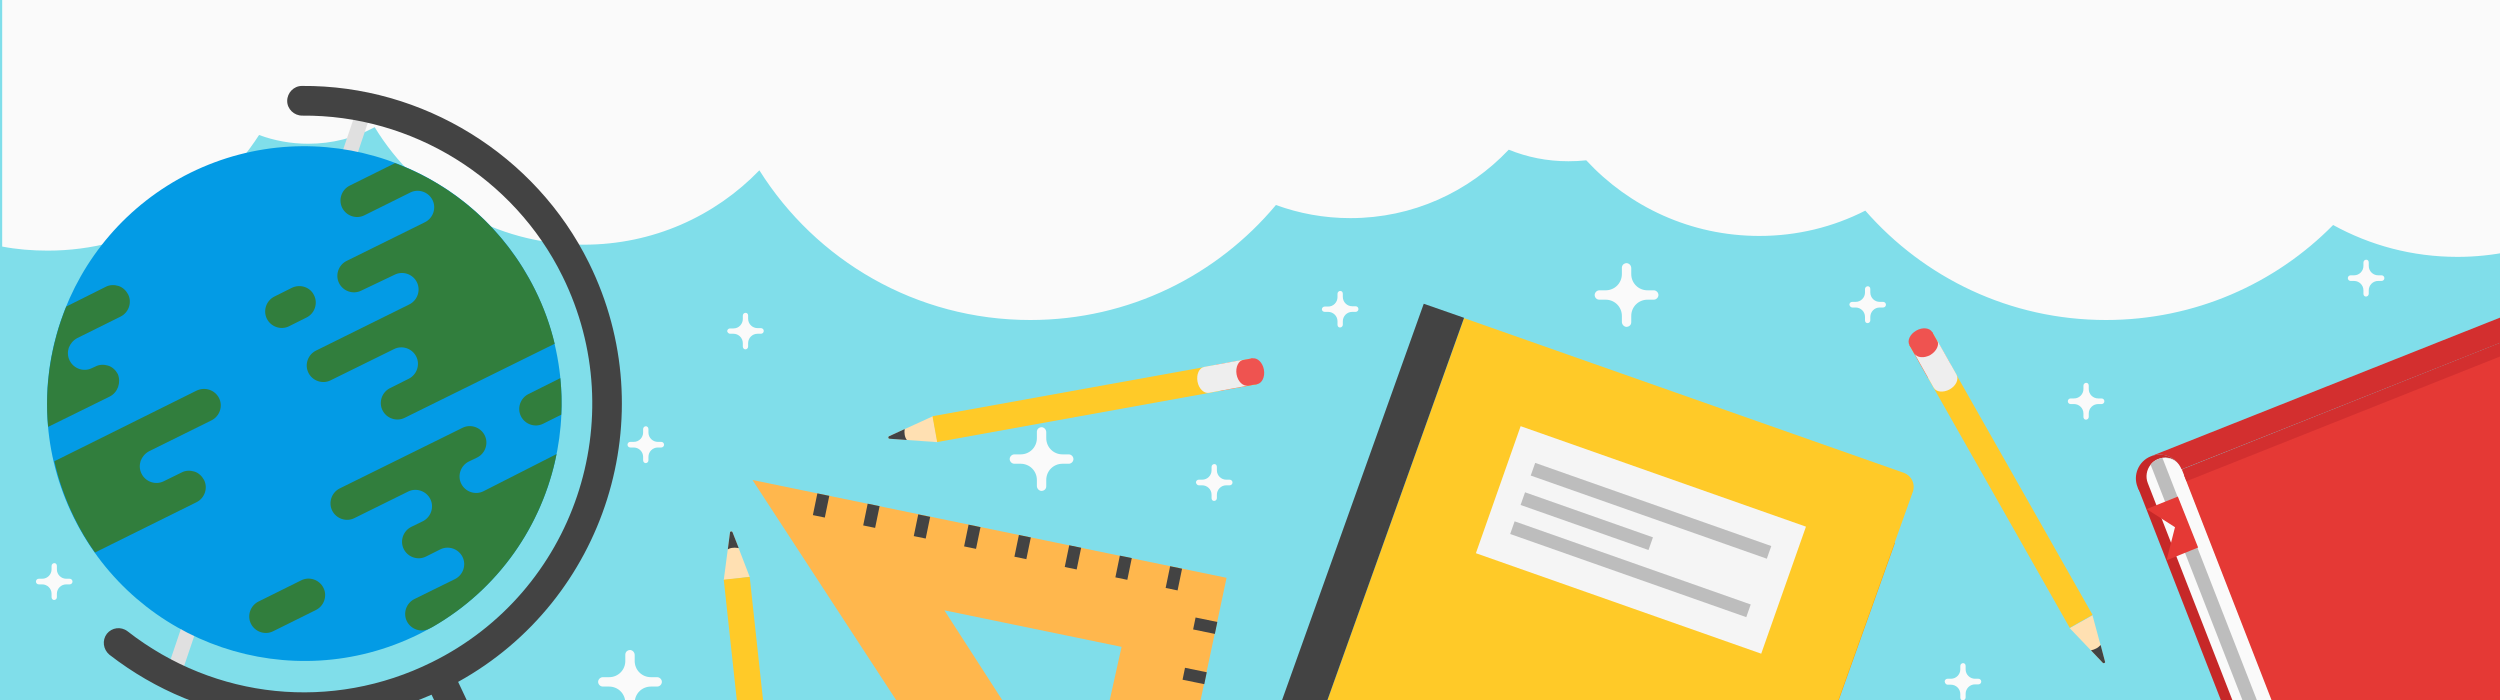
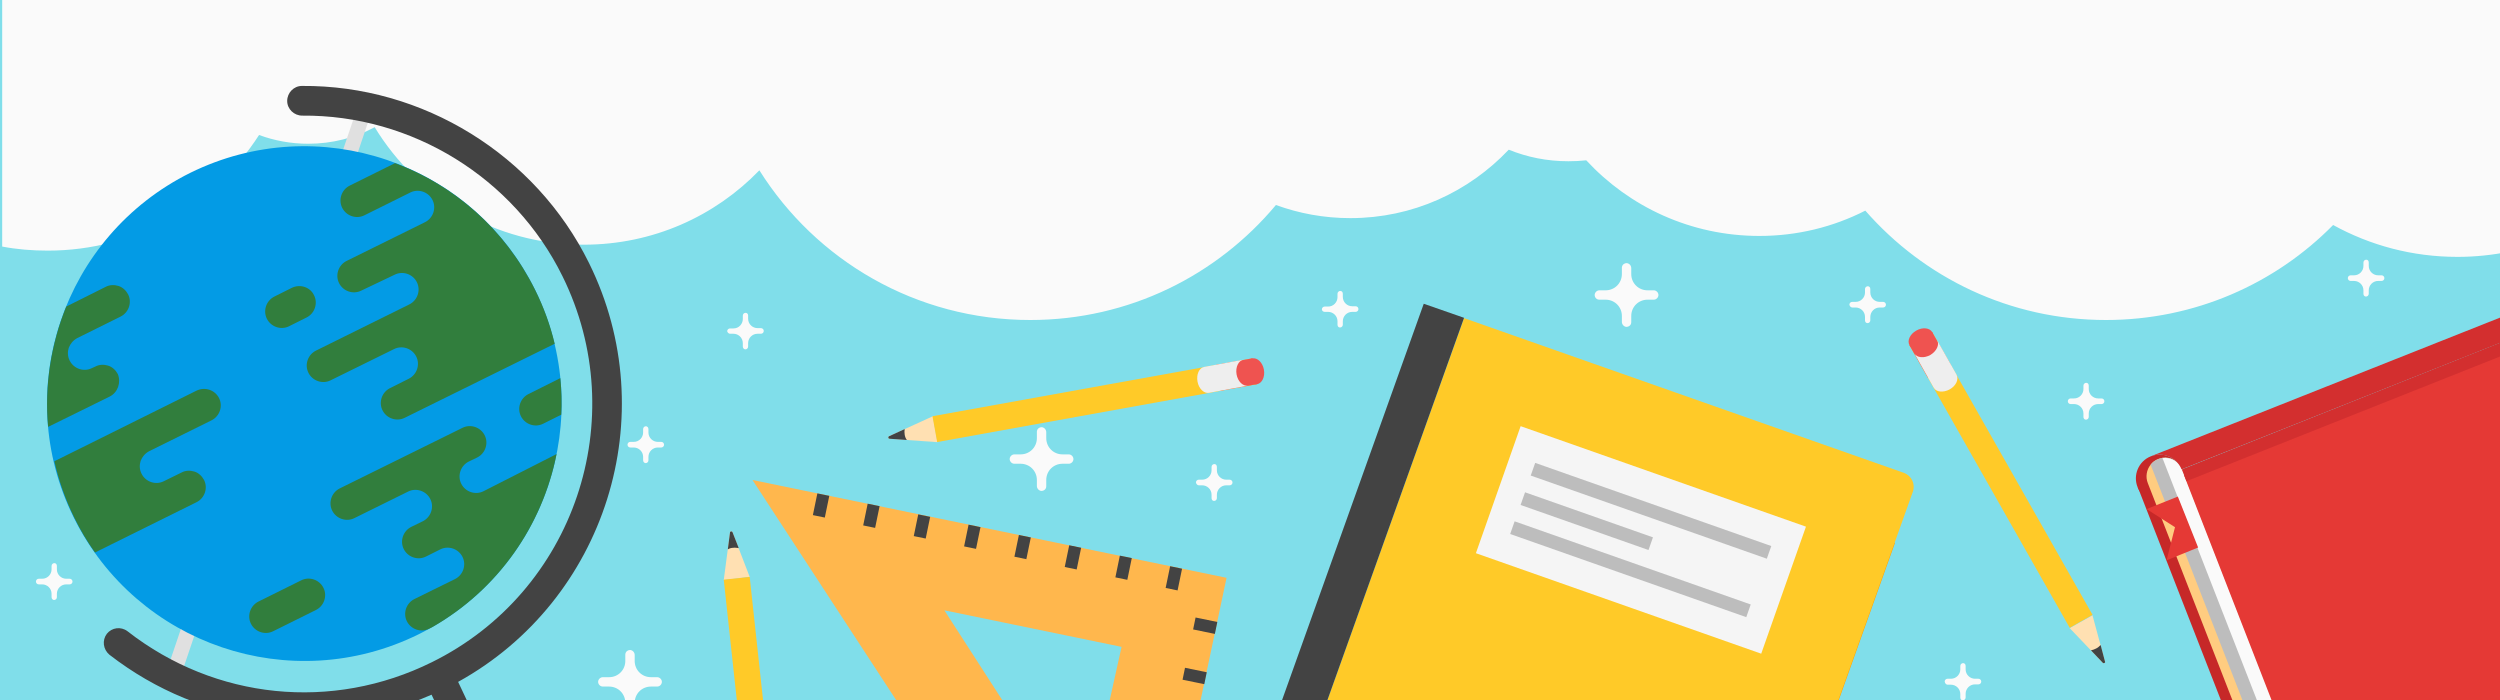
<svg xmlns="http://www.w3.org/2000/svg" xmlns:xlink="http://www.w3.org/1999/xlink" version="1.1" id="Layer_1" x="0px" y="0px" viewBox="0 0 800 224" style="enable-background:new 0 0 800 224;" xml:space="preserve">
  <style type="text/css">
	.st0{fill:#FFCC80;}
	.st1{fill:#80DEEA;}
	.st2{fill:#FAFAFA;}
	.st3{clip-path:url(#SVGID_2_);}
	.st4{fill:#FF8A65;}
	.st5{fill:#FF7043;}
	.st6{fill:#E0E0E0;}
	.st7{fill:#BDBDBD;}
	.st8{fill:#616161;}
	.st9{fill:#FCB316;}
	.st10{fill:#FFD54E;}
	.st11{fill:#E53935;}
	.st12{fill:#212121;}
	.st13{fill:#43A047;}
	.st14{fill:#81C784;}
	.st15{fill:#434343;}
	.st16{fill:#F5F5F5;}
	.st17{fill:#FFE0B2;}
	.st18{fill:#FFCA28;}
	.st19{fill:#EF5350;}
	.st20{fill:#EEEEEE;}
	.st21{fill:#FFB74D;}
	.st22{fill:#E1F5FE;}
	.st23{fill:#4DB6AC;}
	.st24{fill:#B3E5FC;}
	.st25{clip-path:url(#SVGID_4_);}
	.st26{fill:#C62828;}
	.st27{fill:#D32F2F;}
	.st28{fill:#FFA000;}
	.st29{fill:#039BE5;}
	.st30{fill:#317E3D;}
	.st31{fill:#DDA254;}
	.st32{fill:none;stroke:#FFCE8D;stroke-miterlimit:10;}
</style>
  <rect x="-503.8" y="-960.4" class="st0" width="800" height="800" />
  <g>
</g>
  <g>
    <rect x="-0.4" y="-898.6" class="st1" width="802.2" height="1135.2" />
    <g>
      <path class="st2" d="M609.8-881.4h-2c-2.9,0-5.2-2.3-5.2-5.2v-1.9c0-0.8-0.6-1.5-1.4-1.6c-0.9,0-1.6,0.6-1.6,1.5v2    c0,2.9-2.3,5.2-5.2,5.2h-2c-0.8,0-1.5,0.7-1.5,1.5l0,0c0,0.8,0.7,1.5,1.5,1.5h2c2.9,0,5.2,2.3,5.2,5.2v1.9c0,0.8,0.6,1.5,1.4,1.6    c0.9,0,1.6-0.6,1.6-1.5v-2c0-2.9,2.3-5.2,5.2-5.2h2c0.8,0,1.5-0.7,1.5-1.5l0,0C611.3-880.8,610.6-881.4,609.8-881.4z" />
      <path class="st2" d="M318.5-801.2h-2c-2.9,0-5.2-2.3-5.2-5.2v-1.9c0-0.8-0.6-1.5-1.4-1.6c-0.9,0-1.6,0.6-1.6,1.5v2    c0,2.9-2.3,5.2-5.2,5.2h-2c-0.8,0-1.5,0.7-1.5,1.5l0,0c0,0.8,0.7,1.5,1.5,1.5h2c2.9,0,5.2,2.3,5.2,5.2v1.9c0,0.8,0.6,1.5,1.4,1.6    c0.9,0,1.6-0.6,1.6-1.5v-2c0-2.9,2.3-5.2,5.2-5.2h2c0.8,0,1.5-0.7,1.5-1.5l0,0C320-800.5,319.3-801.2,318.5-801.2z" />
      <path class="st2" d="M494.4-789.5h-2c-2.9,0-5.2-2.3-5.2-5.2v-1.9c0-0.8-0.6-1.5-1.4-1.6c-0.9,0-1.6,0.6-1.6,1.5v2    c0,2.9-2.3,5.2-5.2,5.2h-2c-0.8,0-1.5,0.7-1.5,1.5l0,0c0,0.8,0.7,1.5,1.5,1.5h2c2.9,0,5.2,2.3,5.2,5.2v1.9c0,0.8,0.6,1.5,1.4,1.6    c0.9,0,1.6-0.6,1.6-1.5v-2c0-2.9,2.3-5.2,5.2-5.2h2c0.8,0,1.5-0.7,1.5-1.5l0,0C495.9-788.8,495.2-789.5,494.4-789.5z" />
      <path class="st2" d="M668.5-822.2h-1.1c-1.6,0-3-1.3-3-3v-1.1c0-0.5-0.3-0.9-0.8-0.9c-0.5,0-0.9,0.4-0.9,0.9v1.1c0,1.6-1.3,3-3,3    h-1.1c-0.5,0-0.9,0.4-0.9,0.9l0,0c0,0.5,0.4,0.9,0.9,0.9h1.1c1.6,0,3,1.3,3,3v1.1c0,0.5,0.3,0.9,0.8,0.9c0.5,0,0.9-0.4,0.9-0.9    v-1.1c0-1.6,1.3-3,3-3h1.1c0.5,0,0.9-0.4,0.9-0.9l0,0C669.3-821.8,669-822.2,668.5-822.2z" />
      <path class="st2" d="M36.9-790.4h-1.1c-1.6,0-3-1.3-3-3v-1.1c0-0.5-0.3-0.9-0.8-0.9c-0.5,0-0.9,0.4-0.9,0.9v1.1c0,1.6-1.3,3-3,3    H27c-0.5,0-0.9,0.4-0.9,0.9l0,0c0,0.5,0.4,0.9,0.9,0.9h1.1c1.6,0,3,1.3,3,3v1.1c0,0.5,0.3,0.9,0.8,0.9c0.5,0,0.9-0.4,0.9-0.9v-1.1    c0-1.6,1.3-3,3-3h1.1c0.5,0,0.9-0.4,0.9-0.9l0,0C37.8-790,37.4-790.4,36.9-790.4z" />
      <path class="st2" d="M179.4-880.8h-1.1c-1.6,0-3-1.3-3-3v-1.1c0-0.5-0.4-0.9-0.8-0.9c-0.5,0-0.9,0.4-0.9,0.9v1.1c0,1.6-1.3,3-3,3    h-1.1c-0.5,0-0.9,0.4-0.9,0.9l0,0c0,0.5,0.4,0.9,0.9,0.9h1.1c1.6,0,3,1.3,3,3v1.1c0,0.5,0.3,0.9,0.8,0.9c0.5,0,0.9-0.4,0.9-0.9    v-1.1c0-1.6,1.3-3,3-3h1.1c0.5,0,0.9-0.4,0.9-0.9l0,0C180.3-880.4,179.9-880.8,179.4-880.8z" />
      <path class="st2" d="M774.8-810.7h-1.1c-1.6,0-3-1.3-3-3v-1.1c0-0.5-0.4-0.9-0.8-0.9c-0.5,0-0.9,0.4-0.9,0.9v1.1c0,1.6-1.3,3-3,3    h-1.1c-0.5,0-0.9,0.4-0.9,0.9l0,0c0,0.5,0.4,0.9,0.9,0.9h1.1c1.6,0,3,1.3,3,3v1.1c0,0.5,0.4,0.9,0.8,0.9c0.5,0,0.9-0.4,0.9-0.9    v-1.1c0-1.6,1.3-3,3-3h1.1c0.5,0,0.9-0.4,0.9-0.9l0,0C775.6-810.3,775.3-810.7,774.8-810.7z" />
      <path class="st2" d="M622.1-770.9h-1.1c-1.6,0-3-1.3-3-3v-1.1c0-0.5-0.4-0.9-0.8-0.9c-0.5,0-0.9,0.4-0.9,0.9v1.1c0,1.6-1.3,3-3,3    h-1.1c-0.5,0-0.9,0.4-0.9,0.9l0,0c0,0.5,0.4,0.9,0.9,0.9h1.1c1.6,0,3,1.3,3,3v1.1c0,0.5,0.3,0.9,0.8,0.9c0.5,0,0.9-0.4,0.9-0.9    v-1.1c0-1.6,1.3-3,3-3h1.1c0.5,0,0.9-0.4,0.9-0.9l0,0C622.9-770.6,622.5-770.9,622.1-770.9z" />
      <path class="st2" d="M480.6-748.5h-1.1c-1.6,0-3-1.3-3-3v-1.1c0-0.5-0.4-0.9-0.8-0.9c-0.5,0-0.9,0.4-0.9,0.9v1.1c0,1.6-1.3,3-3,3    h-1.1c-0.5,0-0.9,0.4-0.9,0.9l0,0c0,0.5,0.4,0.9,0.9,0.9h1.1c1.6,0,3,1.3,3,3v1.1c0,0.5,0.3,0.9,0.8,0.9c0.5,0,0.9-0.4,0.9-0.9    v-1.1c0-1.6,1.3-3,3-3h1.1c0.5,0,0.9-0.4,0.9-0.9l0,0C481.4-748.1,481-748.5,480.6-748.5z" />
      <path class="st2" d="M733.2-859.6h-1.1c-1.6,0-3-1.3-3-3v-1.1c0-0.5-0.4-0.9-0.8-0.9c-0.5,0-0.9,0.4-0.9,0.9v1.1c0,1.6-1.3,3-3,3    h-1.1c-0.5,0-0.9,0.4-0.9,0.9l0,0c0,0.5,0.4,0.9,0.9,0.9h1.1c1.6,0,3,1.3,3,3v1.1c0,0.5,0.3,0.9,0.8,0.9c0.5,0,0.9-0.4,0.9-0.9    v-1.1c0-1.6,1.3-3,3-3h1.1c0.5,0,0.9-0.4,0.9-0.9l0,0C734.1-859.2,733.7-859.6,733.2-859.6z" />
      <path class="st2" d="M173.6-788.9h-1.1c-1.6,0-3-1.3-3-3v-1.1c0-0.5-0.3-0.9-0.8-0.9c-0.5,0-0.9,0.4-0.9,0.9v1.1c0,1.6-1.3,3-3,3    h-1.1c-0.5,0-0.9,0.4-0.9,0.9l0,0c0,0.5,0.4,0.9,0.9,0.9h1.1c1.6,0,3,1.3,3,3v1.1c0,0.5,0.3,0.9,0.8,0.9c0.5,0,0.9-0.4,0.9-0.9    v-1.1c0-1.6,1.3-3,3-3h1.1c0.5,0,0.9-0.4,0.9-0.9l0,0C174.5-788.5,174.1-788.9,173.6-788.9z" />
      <path class="st2" d="M378.8-761.5h-1.1c-1.6,0-3-1.3-3-3v-1.1c0-0.5-0.3-0.9-0.8-0.9c-0.5,0-0.9,0.4-0.9,0.9v1.1c0,1.6-1.3,3-3,3    h-1.1c-0.5,0-0.9,0.4-0.9,0.9l0,0c0,0.5,0.4,0.9,0.9,0.9h1.1c1.6,0,3,1.3,3,3v1.1c0,0.5,0.3,0.9,0.8,0.9c0.5,0,0.9-0.4,0.9-0.9    v-1.1c0-1.6,1.3-3,3-3h1.1c0.5,0,0.9-0.4,0.9-0.9l0,0C379.6-761.2,379.3-761.5,378.8-761.5z" />
      <path class="st2" d="M209.9-760.1h-1.1c-1.6,0-3-1.3-3-3v-1.1c0-0.5-0.3-0.9-0.8-0.9c-0.5,0-0.9,0.4-0.9,0.9v1.1c0,1.6-1.3,3-3,3    H200c-0.5,0-0.9,0.4-0.9,0.9l0,0c0,0.5,0.4,0.9,0.9,0.9h1.1c1.6,0,3,1.3,3,3v1.1c0,0.5,0.3,0.9,0.8,0.9c0.5,0,0.9-0.4,0.9-0.9    v-1.1c0-1.6,1.3-3,3-3h1.1c0.5,0,0.9-0.4,0.9-0.9l0,0C210.8-759.7,210.4-760.1,209.9-760.1z" />
    </g>
    <path class="st2" d="M802-711.5c-10.2-9.5-23.9-15.3-39-15.3c-4.1,0-8.1,0.4-11.9,1.2c-16.4-20.5-41.7-33.7-70-33.7   c-33.9,0-63.4,18.8-78.6,46.6c-10.1-8.8-23.2-14.2-37.7-14.2c-20.4,0-38.3,10.7-48.5,26.8c-5.9-4-13-6.3-20.6-6.3   c-9.1,0-17.5,3.3-23.9,8.9c-9.8-17.5-28.5-29.4-49.9-29.4c-9.5,0-18.4,2.3-26.3,6.4c-14.4-17-35.9-27.8-60-27.8   c-29.2,0-54.7,16-68.3,39.7c-8.3-6.4-18.6-10.1-29.9-10.1c-4.6,0-9.1,0.6-13.3,1.8c-12.7-13.7-30.9-22.3-51-22.3   c-19.8,0-37.7,8.3-50.4,21.7C107.7-739,82.8-753,54.6-753c-21,0-40.1,7.8-54.8,20.5L0.7,0h0v78.9c4.7,0.9,9.6,1.3,14.6,1.3   c28.4,0,53.3-14.8,67.6-37c4.9,1.8,10.2,2.8,15.7,2.8c7.7,0,15-1.9,21.3-5.3c13.7,22.5,38.5,37.6,66.9,37.6   c22.1,0,42-9.1,56.2-23.8c18.1,28.8,50.1,47.9,86.7,47.9c31.6,0,59.8-14.3,78.6-36.8c7.4,2.7,15.4,4.2,23.8,4.2   c20,0,37.9-8.4,50.7-21.9c5.9,2.4,12.3,3.7,19.1,3.7c1.9,0,3.9-0.1,5.7-0.3c13.8,14.9,33.5,24.2,55.4,24.2   c12.2,0,23.7-2.9,33.9-8.1c18.8,21.5,46.3,35,77,35c28.4,0,54.2-11.6,72.7-30.4c11.8,6.5,25.3,10.2,39.8,10.2   c5.7,0,11.3-0.6,16.7-1.7v-51h0L802-711.5z" />
    <g>
      <defs>
        <rect id="SVGID_1_" x="3.8" y="-894.3" transform="matrix(-1 -1.224647e-016 1.224647e-016 -1 805.0207 -1533.225)" width="797.4" height="255.4" />
      </defs>
      <clipPath id="SVGID_2_">
        <use xlink:href="#SVGID_1_" style="overflow:visible;" />
      </clipPath>
      <g class="st3">
        <g>
          <path class="st4" d="M549.4-833.4l-173.7-78.1c-2.3-1-5,0-6.1,2.3l-57.7,128.6c-1,2.3,0,5,2.3,6.1l173.7,78.1c2.3,1,5,0,6.1-2.3      l57.7-128.6C552.8-829.7,551.8-832.4,549.4-833.4z" />
          <rect x="428.9" y="-879.1" transform="matrix(0.9121 0.41 -0.41 0.9121 -291.6882 -247.757)" class="st5" width="5.8" height="150.2" />
          <rect x="362" y="-898.6" transform="matrix(0.4096 -0.9122 0.9122 0.4096 988.3812 -80.7045)" class="st2" width="139.7" height="189.2" />
          <rect x="430.4" y="-873.9" transform="matrix(0.9121 0.4101 -0.4101 0.9121 -291.7049 -247.7788)" class="st6" width="2.9" height="139.7" />
          <path class="st7" d="M414-751.2l-10.3-4.6c-1.5-0.7-3.3,0-4,1.5c-0.7,1.5,0,3.3,1.5,4l10.3,4.6c1.5,0.7,3.3,0,4-1.5      C416.2-748.7,415.5-750.5,414-751.2z" />
          <path class="st7" d="M430-786.8l-10.3-4.6c-1.5-0.7-3.3,0-4,1.5c-0.7,1.5,0,3.3,1.5,4l10.3,4.6c1.5,0.7,3.3,0,4-1.5      C432.2-784.3,431.5-786.1,430-786.8z" />
          <path class="st7" d="M446-822.4l-10.3-4.6c-1.5-0.7-3.3,0-4,1.5c-0.7,1.5,0,3.3,1.5,4l10.3,4.6c1.5,0.7,3.3,0,4-1.5      C448.2-819.9,447.5-821.7,446-822.4z" />
          <path class="st7" d="M449.7-856.8l10.3,4.6c1.5,0.7,3.3,0,4-1.5c0.7-1.5,0-3.3-1.5-4l-10.3-4.6c-1.5-0.7-3.3,0-4,1.5      C447.5-859.3,448.1-857.5,449.7-856.8z" />
          <rect x="350.4" y="-821.2" transform="matrix(0.9121 0.41 -0.41 0.9121 -301.4794 -229.9611)" class="st8" width="70.1" height="6.6" />
          <rect x="345" y="-809.2" transform="matrix(0.9121 0.41 -0.41 0.9121 -297.0287 -226.6936)" class="st8" width="70.1" height="6.6" />
          <rect x="339.6" y="-797.2" transform="matrix(0.9121 0.41 -0.41 0.9121 -292.5786 -223.4265)" class="st8" width="70.1" height="6.6" />
          <rect x="334.2" y="-785.2" transform="matrix(0.9121 0.41 -0.41 0.9121 -288.1274 -220.1582)" class="st8" width="70.1" height="6.6" />
          <rect x="438" y="-781.8" transform="matrix(-0.9121 -0.41 0.41 -0.9121 1223.721 -1294.611)" class="st8" width="70.1" height="6.6" />
          <rect x="432.6" y="-769.8" transform="matrix(-0.9121 -0.41 0.41 -0.9121 1208.484 -1273.856)" class="st8" width="70.1" height="6.6" />
          <rect x="443.4" y="-793.8" transform="matrix(-0.9121 -0.41 0.41 -0.9121 1238.959 -1315.364)" class="st8" width="70.1" height="6.6" />
          <rect x="448.8" y="-805.8" transform="matrix(-0.9121 -0.41 0.41 -0.9121 1254.198 -1336.116)" class="st8" width="70.1" height="6.6" />
          <rect x="454.2" y="-817.8" transform="matrix(-0.9121 -0.41 0.41 -0.9121 1269.436 -1356.87)" class="st8" width="70.1" height="6.6" />
          <rect x="459.6" y="-829.9" transform="matrix(-0.9121 -0.41 0.41 -0.9121 1284.671 -1377.627)" class="st8" width="70.1" height="6.6" />
          <rect x="428.4" y="-763.4" transform="matrix(-0.9121 -0.41 0.41 -0.9121 1171.606 -1269.003)" class="st8" width="42.7" height="6.6" />
        </g>
        <g>
          <path class="st9" d="M600.7-810.4l101,68l75.7-112.6l-101-68c-2.8-1.9-6.6-1.1-8.5,1.7L599-818.9      C597.1-816.1,597.9-812.3,600.7-810.4z" />
          <ellipse transform="matrix(0.5533 -0.833 0.833 0.5533 1052.619 265.034)" class="st9" cx="773.4" cy="-848.9" rx="7.2" ry="7.2" />
          <g>
            <path class="st2" d="M665.9-912.5l5-7.5c0.7-1,2.1-1.3,3.1-0.6l101.5,68.4c1.7,1.2,2.6,3.1,2.5,5.1c-0.1,0.9-0.4,1.9-0.9,2.7       c-0.3,0.4-0.6,0.8-0.9,1.1c-1.9,1.7-4.7,2-6.9,0.5c0,0,0,0,0,0L665.9-912.5z" />
            <path class="st7" d="M665.9-912.5l3.5-5.1c0.7-1,2.1-1.3,3.1-0.6l105.6,71.1c-0.1,0.9-0.4,1.9-0.9,2.7       c-0.3,0.4-0.6,0.8-0.9,1.1c-1.9,1.7-4.7,2-6.9,0.5c0,0,0,0,0,0L665.9-912.5z" />
            <path class="st2" d="M665.9-912.5l1.1-1.7c0.7-1,2.1-1.3,3.1-0.6l106.1,71.4c-1.9,1.7-4.7,2-6.9,0.5c0,0,0,0,0,0L665.9-912.5z" />
          </g>
          <path class="st10" d="M592.6-798.4l99.5,67L767.8-844l-99.5-67c-2.8-1.9-6.6-1.1-8.5,1.7L591-806.9      C589.1-804.1,589.8-800.3,592.6-798.4z" />
          <rect x="728.1" y="-855.5" transform="matrix(-0.8294 -0.5587 0.5587 -0.8294 1775.411 -1033.176)" class="st9" width="3.8" height="135.7" />
          <path class="st10" d="M693.6-730.3c3.3,2.2,7.8,1.4,10-2l75.7-112.6c-2.2,3.3-6.7,4.2-10,2L693.6-730.3L693.6-730.3z" />
          <path class="st2" d="M642.4-821.9c8.8-13.1,26.7-16.6,39.8-7.8c13.1,8.9,16.6,26.7,7.8,39.8c-8.8,13.1-26.7,16.6-39.8,7.8      C637.1-790.9,633.6-808.8,642.4-821.9z" />
          <path class="st2" d="M672.7-862.8l43.8,29.5c1.3,0.9,3,0.5,3.8-0.7c0.9-1.3,0.5-3-0.7-3.8l-43.8-29.5c-1.3-0.9-3-0.5-3.8,0.7      C671.1-865.3,671.4-863.6,672.7-862.8z" />
          <polygon class="st11" points="757.6,-868.3 761.1,-858.6 771.5,-859 765.7,-850.4 751.8,-859.7     " />
        </g>
        <g>
          <g>
            <g>
              <rect x="96.5" y="-906.9" transform="matrix(-0.752 0.6592 -0.6592 -0.752 -415.5016 -1649.293)" class="st12" width="12" height="8.1" />
              <path class="st13" d="M10.4-827.5l89.8-78.7l89.3,102l-93.4,81.9L10-820.7C8.3-822.7,8.5-825.7,10.4-827.5z" />
              <path class="st14" d="M22.1-814.1l89.8-78.7l89.3,102l-89.8,78.7c-2,1.7-5,1.5-6.7-0.4l-83-94.8        C20-809.3,20.2-812.4,22.1-814.1z" />
              <rect x="155.2" y="-913.2" transform="matrix(-0.752 0.6592 -0.6592 -0.752 -275.7352 -1587.131)" class="st15" width="11" height="135.6" />
              <rect x="2.1" y="-867" transform="matrix(-0.752 0.6592 -0.6592 -0.752 -453.8816 -1549.834)" class="st2" width="125" height="13.5" />
              <rect x="2.1" y="-863.2" transform="matrix(-0.752 0.6592 -0.6592 -0.752 -453.8814 -1549.834)" class="st7" width="125" height="5.8" />
              <rect x="110.5" y="-914.2" transform="matrix(-0.7519 0.6592 -0.6592 -0.7519 -397.4158 -1658.116)" class="st15" width="5.5" height="20.7" />
              <rect x="89.9" y="-796.5" transform="matrix(-0.752 0.6592 -0.6592 -0.752 -287.7534 -1450.036)" class="st16" width="78.1" height="34.8" />
              <rect x="101.9" y="-774.9" transform="matrix(-0.752 0.6592 -0.6592 -0.752 -274.5194 -1442.95)" class="st7" width="64.6" height="3.5" />
              <rect x="122.5" y="-790.6" transform="matrix(-0.752 0.6592 -0.6592 -0.752 -274.6924 -1474.456)" class="st7" width="35" height="3.5" />
              <rect x="91.3" y="-786.9" transform="matrix(-0.752 0.6592 -0.6592 -0.752 -300.9848 -1457.124)" class="st7" width="64.6" height="3.5" />
            </g>
          </g>
          <rect x="87.1" y="-851.2" transform="matrix(-0.752 0.6592 -0.6592 -0.752 -358.8309 -1431.771)" class="st15" width="5.6" height="135.6" />
          <rect x="88.8" y="-851.2" transform="matrix(0.7524 -0.6588 0.6588 0.7524 538.3425 -134.7585)" class="st8" width="2.3" height="135.6" />
          <rect x="36.6" y="-850" transform="matrix(-0.752 0.6592 -0.6592 -0.752 -485.3297 -1499.549)" class="st12" width="5.6" height="17.8" />
          <rect x="38.3" y="-850" transform="matrix(0.7523 -0.6588 0.6588 0.7523 563.8374 -182.3195)" class="st15" width="2.3" height="17.8" />
        </g>
        <g>
          <path class="st17" d="M761.3-769.8l7.8-13.1c0.2-0.4-0.2-0.8-0.6-0.6l-13.1,7.8L761.3-769.8z" />
          <rect x="717.6" y="-787.9" transform="matrix(-0.7069 -0.7073 0.7073 -0.7069 1752.793 -746.0383)" class="st18" width="8.4" height="103.4" />
          <ellipse transform="matrix(0.7069 -0.7073 0.7073 0.7069 695.7287 279.6491)" class="st19" cx="685.3" cy="-699.6" rx="3" ry="4.2" />
          <rect x="685.3" y="-709.7" transform="matrix(-0.7069 -0.7073 0.7073 -0.7069 1674.638 -713.6385)" class="st19" width="8.4" height="11.8" />
          <path class="st20" d="M698.4-712.7c-1.6-1.6-3.9-2-5.1-0.9l-8.9,8.9c1.2-1.2,3.4-0.8,5.1,0.9c1.6,1.6,2,3.9,0.9,5.1l8.9-8.9      C700.4-708.8,700-711.1,698.4-712.7z" />
          <path class="st15" d="M765.3-779.7c0.4,0.4,0.8,0.9,1,1.4l2.8-4.7c0.2-0.4-0.2-0.8-0.6-0.6l-4.7,2.8      C764.4-780.5,764.8-780.1,765.3-779.7z" />
        </g>
        <g>
          <path class="st17" d="M23.7-755.9l-14.3-5.5c-0.4-0.2-0.8,0.3-0.5,0.7l9.9,11.6L23.7-755.9z" />
          <rect x="59.3" y="-774.3" transform="matrix(-0.5761 0.8174 -0.8174 -0.5761 -490.5988 -1190.827)" class="st18" width="8.4" height="103.4" />
          <ellipse transform="matrix(0.5765 -0.8171 0.8171 0.5765 610.8812 -207.0013)" class="st19" cx="105.7" cy="-692.8" rx="4.2" ry="3" />
          <rect x="96.7" y="-702.1" transform="matrix(-0.5761 0.8174 -0.8174 -0.5761 -410.0528 -1179.819)" class="st19" width="8.4" height="11.8" />
          <path class="st20" d="M90.6-703.5c-1.3,1.9-1.3,4.2,0,5.1l10.3,7.3c-1.3-0.9-1.3-3.2,0-5.1c1.3-1.9,3.5-2.6,4.8-1.7l-10.3-7.3      C94.1-706.2,91.9-705.4,90.6-703.5z" />
          <path class="st15" d="M13.3-758.1c0.4-0.5,0.8-0.9,1.2-1.3l-5.1-1.9c-0.4-0.2-0.8,0.3-0.5,0.7l3.5,4.1      C12.6-757,12.9-757.6,13.3-758.1z" />
        </g>
        <g>
          <path class="st15" d="M224.7-793.9l-13.6-8.6c-0.4-0.3-0.9,0.2-0.6,0.7l8.1,14.5L224.7-793.9z" />
          <polygon class="st15" points="218.5,-787.3 224.7,-793.9 300.5,-713 294.4,-706.5     " />
          <path class="st15" d="M299.6-707.4c1.7-1.8,2.1-4.3,0.9-5.6s-3.6-0.9-5.2,0.9c-1.7,1.8-2.1,4.3-0.9,5.6      C295.6-705.2,297.9-705.6,299.6-707.4z" />
          <polygon class="st15" points="285.7,-715.7 291.8,-722.3 300.5,-713 294.4,-706.5     " />
          <path class="st20" d="M290.9-716.7c-1.7,1.8-2.1,4.3-0.9,5.6l2.2,2.3c-1.2-1.3-0.8-3.8,0.9-5.6c1.7-1.8,4-2.2,5.2-0.9l-2.2-2.3      C295-718.9,292.6-718.5,290.9-716.7z" />
          <path class="st8" d="M223.4-788.7c-1.7,1.8-2.1,4.3-0.9,5.6l2.2,2.3c-1.2-1.3-0.8-3.8,0.9-5.6c1.7-1.8,4-2.2,5.2-0.9l-2.2-2.3      C227.4-790.9,225.1-790.5,223.4-788.7z" />
          <path class="st7" d="M211.8-799.3l-1.4-2.5c-0.2-0.4,0.2-0.9,0.6-0.7l2.4,1.5c-0.3,0.2-0.6,0.5-0.9,0.8      C212.3-799.9,212-799.6,211.8-799.3z" />
        </g>
        <g>
          <path class="st21" d="M332.3-948.5l-125.8,77.6L284.1-745L332.3-948.5z M243.9-862l47-29l-18,76L243.9-862z" />
          <rect x="313.4" y="-937.3" transform="matrix(-0.851 0.5252 -0.5252 -0.851 92.923 -1894.24)" class="st15" width="3.7" height="6.8" />
          <rect x="300" y="-929.1" transform="matrix(-0.851 0.5252 -0.5252 -0.851 72.5478 -1871.962)" class="st15" width="3.7" height="6.8" />
          <rect x="286.6" y="-920.8" transform="matrix(-0.851 0.5252 -0.5252 -0.851 52.1456 -1849.679)" class="st15" width="3.7" height="6.8" />
          <rect x="273.3" y="-912.6" transform="matrix(-0.8509 0.5252 -0.5252 -0.8509 31.6925 -1827.381)" class="st15" width="3.7" height="6.8" />
          <rect x="259.9" y="-904.3" transform="matrix(-0.851 0.5252 -0.5252 -0.851 11.3484 -1805.113)" class="st15" width="3.7" height="6.8" />
          <rect x="246.6" y="-896.1" transform="matrix(-0.851 0.5252 -0.5252 -0.851 -9.0787 -1782.823)" class="st15" width="3.7" height="6.8" />
          <rect x="233.2" y="-887.8" transform="matrix(-0.851 0.5252 -0.5252 -0.851 -29.449 -1760.549)" class="st15" width="3.7" height="6.8" />
          <rect x="219.8" y="-879.6" transform="matrix(-0.8509 0.5252 -0.5252 -0.8509 -49.9153 -1738.245)" class="st15" width="3.7" height="6.8" />
          <rect x="273.5" y="-769.1" transform="matrix(-0.5247 -0.8513 0.8513 -0.5247 1071.669 -933.0865)" class="st15" width="3.7" height="6.8" />
          <rect x="265.3" y="-782.5" transform="matrix(-0.5248 -0.8512 0.8512 -0.5248 1070.479 -960.5104)" class="st15" width="3.7" height="6.8" />
          <rect x="257" y="-795.8" transform="matrix(-0.5247 -0.8513 0.8513 -0.5247 1069.304 -987.8657)" class="st15" width="3.7" height="6.8" />
          <rect x="248.8" y="-809.2" transform="matrix(-0.5247 -0.8513 0.8513 -0.5247 1068.112 -1015.297)" class="st15" width="3.7" height="6.8" />
          <rect x="240.6" y="-822.6" transform="matrix(-0.5247 -0.8513 0.8513 -0.5247 1066.926 -1042.7)" class="st15" width="3.7" height="6.8" />
          <rect x="232.3" y="-835.9" transform="matrix(-0.5247 -0.8513 0.8513 -0.5247 1065.74 -1070.103)" class="st15" width="3.7" height="6.8" />
          <rect x="224.1" y="-849.3" transform="matrix(-0.5248 -0.8512 0.8512 -0.5248 1064.548 -1097.528)" class="st15" width="3.7" height="6.8" />
          <rect x="215.8" y="-862.7" transform="matrix(-0.5247 -0.8513 0.8513 -0.5247 1063.371 -1124.9)" class="st15" width="3.7" height="6.8" />
        </g>
        <g>
          <path class="st22" d="M515.4-817.1c-8.9-19.7,0.2-43.1,20.4-52.3c20.2-9.2,43.8-0.6,52.7,19.1c8.9,19.7-0.2,43.1-20.4,52.3      C548-788.9,524.3-797.4,515.4-817.1z" />
          <rect x="555.1" y="-837.8" transform="matrix(-0.9107 0.4131 -0.4131 -0.9107 757.1732 -1755.385)" class="st22" width="26.5" height="83.9" />
          <path class="st23" d="M585.4-833c0.2-4.9-0.8-9.9-2.9-14.6c-7.6-16.8-27.8-24.2-45.1-16.3c-17.2,7.8-25,27.9-17.4,44.7      c2.1,4.7,5.2,8.6,9,11.8L585.4-833z" />
          <path class="st22" d="M574.8-746.1l26.4-12c1.1-0.5,1.6-1.8,1.1-2.9l-0.7-1.5c-0.5-1.1-1.8-1.5-2.9-1l-26.4,12      c-1.1,0.5-1.6,1.8-1.1,2.9l0.7,1.5C572.4-746.1,573.7-745.6,574.8-746.1z" />
          <rect x="571.8" y="-760.4" transform="matrix(-0.9107 0.4131 -0.4131 -0.9107 804.3368 -1691.814)" class="st24" width="26.5" height="2.9" />
        </g>
      </g>
    </g>
    <g>
      <defs>
        <polygon id="SVGID_3_" points="802.9,236.6 0.7,236.6 -0.2,-16.3 802,-16.3    " />
      </defs>
      <clipPath id="SVGID_4_">
        <use xlink:href="#SVGID_3_" style="overflow:visible;" />
      </clipPath>
      <g class="st25">
        <g>
          <path class="st26" d="M863.4,222l-47.2-118.7l-132.1,52.6l46.3,118.7c1.3,3.3,5.1,4.9,8.4,3.6l121.1-47.8      C863.1,229.1,864.7,225.3,863.4,222z" />
          <ellipse transform="matrix(0.9268 -0.3755 0.3755 0.9268 -6.9169 270.6888)" class="st26" cx="691.1" cy="153.1" rx="7.6" ry="7.6" />
          <g>
-             <path class="st2" d="M745.7,271.7l-8.8,3.5c-1.2,0.5-2.6-0.1-3.1-1.3l-46.5-119.3c-0.8-2-0.4-4.3,0.9-5.9       c0.6-0.8,1.4-1.4,2.4-1.8c0.5-0.2,1-0.3,1.4-0.4c2.6-0.4,5.2,1.1,6.3,3.6c0,0,0,0,0,0L745.7,271.7z" />
+             <path class="st0" d="M745.7,271.7l-8.8,3.5c-1.2,0.5-2.6-0.1-3.1-1.3l-46.5-119.3c-0.8-2-0.4-4.3,0.9-5.9       c0.6-0.8,1.4-1.4,2.4-1.8c0.5-0.2,1-0.3,1.4-0.4c2.6-0.4,5.2,1.1,6.3,3.6c0,0,0,0,0,0L745.7,271.7z" />
            <path class="st7" d="M745.7,271.7l-6,2.4c-1.2,0.5-2.6-0.1-3.1-1.3l-48.4-124.1c0.6-0.8,1.4-1.4,2.4-1.8c0.5-0.2,1-0.3,1.4-0.4       c2.6-0.4,5.2,1.1,6.3,3.6c0,0,0,0,0,0L745.7,271.7z" />
            <path class="st2" d="M745.7,271.7l-2,0.8c-1.2,0.5-2.6-0.1-3.1-1.3L692,146.6c2.6-0.4,5.2,1.1,6.3,3.6c0,0,0,0,0,0L745.7,271.7       z" />
          </g>
          <path class="st11" d="M877.5,216.4L831,99.5l-132.1,52.6L744.4,269c1.3,3.3,5.1,4.9,8.4,3.6l121.1-47.8      C877.2,223.4,878.8,219.7,877.5,216.4z" />
          <rect x="763" y="54.7" transform="matrix(0.3695 0.9292 -0.9292 0.3695 599.2359 -631.4733)" class="st27" width="4" height="142.2" />
          <path class="st27" d="M830.3,97.7c-1.5-3.9-6-5.8-9.8-4.2L688.3,146c3.9-1.5,8.3,0.4,9.8,4.2L830.3,97.7L830.3,97.7z" />
          <polygon class="st11" points="693.3,179.3 696,168.7 686.9,162.9 696.9,158.9 703.4,175.2     " />
        </g>
        <g>
          <g>
            <g>
              <rect x="399.3" y="271.6" transform="matrix(0.9432 0.3321 -0.3321 0.9432 114.958 -119.3906)" class="st12" width="14.8" height="10.1" />
              <path class="st28" d="M545.2,330.7l-140.7-49.5l56.7-158.6l145.2,51.1l-55.1,154.1C550.4,330.3,547.7,331.6,545.2,330.7z" />
              <path class="st18" d="M552.5,309.9l-140.7-49.5l56.7-158.6l140.7,49.5c2.5,0.9,3.8,3.6,2.9,6.1L558.6,307        C557.7,309.5,555,310.8,552.5,309.9z" />
              <polygon class="st15" points="411.8,260.3 398.9,255.8 455.6,97.2 468.5,101.7       " />
              <rect x="398.2" y="283.3" transform="matrix(0.9432 0.3322 -0.3322 0.9432 123.8916 -141.4399)" class="st2" width="155" height="16.7" />
              <rect x="398.2" y="288.1" transform="matrix(0.9432 0.3322 -0.3322 0.9432 123.8916 -141.4399)" class="st7" width="155" height="7.3" />
              <rect x="395.7" y="252.8" transform="matrix(0.9432 0.3322 -0.3322 0.9432 110.8819 -117.4842)" class="st15" width="6.8" height="25.7" />
              <rect x="476.7" y="151.2" transform="matrix(0.9432 0.3322 -0.3322 0.9432 87.2094 -164.5991)" class="st16" width="96.8" height="43.1" />
              <rect x="488.3" y="161.3" transform="matrix(0.9432 0.3322 -0.3322 0.9432 84.2802 -166.2273)" class="st7" width="80.1" height="4.3" />
              <rect x="486.1" y="164.6" transform="matrix(0.9432 0.3322 -0.3322 0.9432 84.2038 -159.1986)" class="st7" width="43.4" height="4.3" />
              <rect x="481.7" y="180" transform="matrix(0.9432 0.3322 -0.3322 0.9432 90.1382 -162.9701)" class="st7" width="80.1" height="4.3" />
            </g>
          </g>
        </g>
        <g>
          <path class="st21" d="M360.3,336.7l32.2-151.8l-151.7-31.3L360.3,336.7z M358.9,207l-12.6,56.7l-44.1-68.4L358.9,207z" />
          <rect x="359.6" y="309.6" transform="matrix(0.2016 -0.9795 0.9795 0.2016 -18.134 604.1088)" class="st15" width="3.9" height="7.1" />
          <rect x="362.9" y="293.5" transform="matrix(0.2016 -0.9795 0.9795 0.2016 0.3098 594.4691)" class="st15" width="3.9" height="7.1" />
          <rect x="366.2" y="277.4" transform="matrix(0.2016 -0.9795 0.9795 0.2016 18.7631 584.8421)" class="st15" width="3.9" height="7.1" />
          <rect x="369.5" y="261.2" transform="matrix(0.2016 -0.9795 0.9795 0.2016 37.2167 575.215)" class="st15" width="3.9" height="7.1" />
          <polygon class="st15" points="372.6,246 370.9,249.8 377.9,251.3 379.5,247.5     " />
          <rect x="377.1" y="229" transform="matrix(0.2017 -0.9795 0.9795 0.2017 74.823 556.8236)" class="st15" width="3.9" height="7.1" />
          <rect x="380.4" y="212.8" transform="matrix(0.2016 -0.9795 0.9795 0.2016 93.2912 547.2106)" class="st15" width="3.9" height="7.1" />
          <rect x="383.7" y="196.7" transform="matrix(0.2017 -0.9795 0.9795 0.2017 111.7402 537.58)" class="st15" width="3.9" height="7.1" />
          <rect x="260.8" y="158.2" transform="matrix(0.9794 0.2019 -0.2019 0.9794 38.0665 -49.7145)" class="st15" width="3.9" height="7.1" />
          <rect x="276.9" y="161.5" transform="matrix(0.9794 0.2019 -0.2019 0.9794 39.0657 -52.897)" class="st15" width="3.9" height="7.1" />
          <rect x="293.1" y="164.9" transform="matrix(0.9794 0.2019 -0.2019 0.9794 40.0684 -56.0833)" class="st15" width="3.9" height="7.1" />
          <rect x="309.2" y="168.2" transform="matrix(0.9794 0.2019 -0.2019 0.9794 41.0712 -59.2697)" class="st15" width="3.9" height="7.1" />
          <rect x="325.3" y="171.5" transform="matrix(0.9794 0.2019 -0.2019 0.9794 42.0719 -62.4536)" class="st15" width="3.9" height="7.1" />
          <rect x="341.4" y="174.8" transform="matrix(0.9794 0.2019 -0.2019 0.9794 43.0747 -65.6399)" class="st15" width="3.9" height="7.1" />
          <rect x="357.6" y="178.1" transform="matrix(0.9794 0.2019 -0.2019 0.9794 44.0796 -68.8289)" class="st15" width="3.9" height="7.1" />
          <rect x="373.7" y="181.5" transform="matrix(0.9794 0.2019 -0.2019 0.9794 45.0846 -72.0181)" class="st15" width="3.9" height="7.1" />
        </g>
        <g>
          <g>
            <path class="st6" d="M56.3,218.6c-0.5,0.3-1.2,0.3-1.8,0.1c-1.2-0.4-1.9-1.8-1.5-3l61.7-182.3c0.4-1.2,1.8-1.9,3-1.5       c1.2,0.4,1.9,1.8,1.5,3L57.5,217.3C57.3,217.9,56.8,218.4,56.3,218.6z" />
          </g>
          <path class="st29" d="M171.2,92.7c20.1,40.8,3.4,90.2-37.3,110.3c-40.8,20.1-90.1,3.4-110.3-37.4C3.4,124.9,20.2,75.5,60.9,55.3      C101.7,35.2,151,51.9,171.2,92.7z" />
          <path class="st30" d="M93.4,92.1l-5.6,2.8c-2.6,1.3-3.7,4.5-2.4,7.1c1.3,2.6,4.5,3.7,7.1,2.4l5.6-2.8c2.6-1.3,3.7-4.5,2.4-7.1      C99.3,91.9,96.1,90.8,93.4,92.1z" />
          <path class="st30" d="M171.2,92.7c2.8,5.6,4.9,11.4,6.3,17.3l-48,23.7c-2.6,1.3-5.8,0.2-7.1-2.4c-1.3-2.6-0.2-5.8,2.4-7.1l6-3      c2.6-1.3,3.7-4.5,2.4-7.1c-1.3-2.6-4.5-3.7-7.1-2.4l-20.3,10c-2.6,1.3-5.8,0.2-7.1-2.4c-1.3-2.6-0.2-5.8,2.4-7.1l29.9-14.8      c2.6-1.3,3.7-4.5,2.4-7.1c-1.3-2.6-4.5-3.7-7.1-2.4L115.6,93c-2.6,1.3-5.8,0.2-7.1-2.4c-1.3-2.6-0.2-5.8,2.4-7.1L136,71.1      c2.6-1.3,3.7-4.5,2.4-7.1c-1.3-2.6-4.5-3.7-7.1-2.4l-14.7,7.3c-2.6,1.3-5.8,0.2-7.1-2.4c-1.3-2.6-0.2-5.8,2.4-7.1l14.5-7.2      C145.2,59.2,161.5,73.2,171.2,92.7z" />
          <path class="st30" d="M178.1,145.3c-4.5,22.7-18.5,43.2-39.8,55.4l-1,0.5c-2.6,1.3-5.8,0.2-7.1-2.4c-1.3-2.6-0.2-5.8,2.4-7.1      l13-6.4c2.6-1.3,3.7-4.5,2.4-7.1c-1.3-2.6-4.5-3.7-7.1-2.4l-4.6,2.3c-2.6,1.3-5.8,0.2-7.1-2.4c-1.3-2.6-0.2-5.8,2.4-7.1l3.7-1.8      c2.6-1.3,3.7-4.5,2.4-7.1c-1.3-2.6-4.5-3.7-7.1-2.4l-17.2,8.5c-2.6,1.3-5.8,0.2-7.1-2.4c-1.3-2.6-0.2-5.8,2.4-7.1l39.3-19.4      c2.6-1.3,5.8-0.2,7.1,2.4c1.3,2.6,0.2,5.8-2.4,7.1l-2.7,1.3c-2.6,1.3-3.7,4.5-2.4,7.1c1.3,2.6,4.5,3.7,7.1,2.4L178.1,145.3z" />
          <path class="st30" d="M179.3,121c0.4,3.9,0.5,7.8,0.3,11.7l-5.8,2.9c-2.6,1.3-5.8,0.2-7.1-2.4c-1.3-2.6-0.2-5.8,2.4-7.1      L179.3,121z" />
          <path class="st30" d="M96.4,185.7l-13.7,6.8c-2.6,1.3-3.7,4.5-2.4,7.1c1.3,2.6,4.5,3.7,7.1,2.4l13.7-6.8      c2.6-1.3,3.7-4.5,2.4-7.1C102.2,185.5,99,184.4,96.4,185.7z" />
          <path class="st30" d="M35.1,126.9l-19.7,9.7c-1.2-13.2,0.9-26.4,5.8-38.5l12.6-6.3c1.3-0.7,2.8-0.7,4.1-0.3      c1.3,0.4,2.4,1.4,3.1,2.7c1.3,2.6,0.2,5.8-2.4,7.1l-13.9,6.9c-1.3,0.7-2.2,1.8-2.7,3.1c-0.4,1.3-0.4,2.7,0.3,4.1      c1.3,2.6,4.5,3.7,7.1,2.4l1.1-0.5c1.3-0.7,2.8-0.7,4.1-0.3c1.3,0.4,2.4,1.4,3.1,2.7C38.8,122.4,37.7,125.6,35.1,126.9z" />
          <path class="st30" d="M70.1,127.4c1.3,2.6,0.2,5.8-2.4,7.1l-20,9.9c-1.3,0.7-2.2,1.8-2.7,3.1c-0.4,1.3-0.4,2.7,0.3,4.1      c1.3,2.6,4.5,3.7,7.1,2.4l5.7-2.8c1.3-0.7,2.8-0.7,4.1-0.3c1.3,0.4,2.4,1.4,3.1,2.7c1.3,2.6,0.2,5.8-2.4,7.1l-32.5,16.1      c-2.5-3.5-4.7-7.2-6.6-11.1c-2.9-5.9-5-11.9-6.4-18.1L62.9,125C65.6,123.7,68.8,124.8,70.1,127.4z" />
          <path class="st15" d="M188.5,84.2c-17.1-34.7-53.2-57-91.9-56.7c-2.6,0-4.7,2.2-4.7,4.8c0,2.6,2.2,4.7,4.8,4.7      c35.1-0.3,67.8,19.9,83.3,51.4c22.5,45.6,3.8,101-41.8,123.5c-31.9,15.8-69.3,12-97.4-9.9c-2.1-1.6-5-1.2-6.6,0.8      c-1.6,2.1-1.2,5,0.8,6.7c29.8,23.1,68.9,27.8,103.1,12.8l19.5,41.4L132.9,276c-2.3,1.2-3.3,4-2.1,6.3c1.2,2.3,4,3.3,6.3,2.1      l58-28.7c2.3-1.2,3.3-4,2.1-6.3c-1.2-2.3-3.1-3.3-5.5-2.1l-25.6,12.2l-19.5-41.3C193.8,192.1,212.6,133,188.5,84.2z" />
        </g>
        <g>
          <path class="st17" d="M662.3,201l10.6,11.1c0.3,0.3,0.9,0,0.7-0.4l-4-14.8L662.3,201z" />
          <rect x="636.1" y="101.6" transform="matrix(0.8699 -0.4933 0.4933 0.8699 7.5383 335.8265)" class="st18" width="8.4" height="104" />
          <ellipse transform="matrix(0.8701 -0.4928 0.4928 0.8701 26.421 316.9965)" class="st19" cx="614.7" cy="108.4" rx="4.2" ry="3" />
          <rect x="613.4" y="107.6" transform="matrix(0.8699 -0.4932 0.4932 0.8699 24.3559 319.4068)" class="st19" width="8.4" height="11.9" />
          <path class="st20" d="M623.9,124.6c2-1.1,3-3.2,2.2-4.7l-6.2-11c0.8,1.4-0.2,3.5-2.2,4.7c-2,1.1-4.3,0.9-5.1-0.5l6.2,11      C619.6,125.5,621.9,125.7,623.9,124.6z" />
          <path class="st15" d="M670.8,207.5c-0.6,0.3-1.1,0.5-1.7,0.6l3.8,4c0.3,0.3,0.9,0,0.7-0.4l-1.4-5.3      C671.8,206.8,671.4,207.2,670.8,207.5z" />
        </g>
        <g>
          <path class="st17" d="M239.9,184.6l-5.5-14.3c-0.2-0.4-0.8-0.3-0.8,0.1l-2,15.2L239.9,184.6z" />
          <polygon class="st18" points="231.6,185.5 239.9,184.6 251.1,287.9 242.8,288.9     " />
          <ellipse transform="matrix(0.9932 -0.1161 0.1161 0.9932 -31.8241 30.636)" class="st19" cx="247" cy="288.4" rx="4.2" ry="3" />
          <rect x="242.1" y="276.5" transform="matrix(-0.9932 0.1163 -0.1163 -0.9932 523.7219 534.4146)" class="st19" width="8.4" height="11.9" />
          <path class="st20" d="M244.8,269.9c-2.3,0.3-4,1.8-3.8,3.5l1.5,12.6c-0.2-1.6,1.5-3.2,3.8-3.5c2.3-0.3,4.3,0.8,4.5,2.5      l-1.5-12.6C249.1,270.7,247.1,269.6,244.8,269.9z" />
          <path class="st15" d="M234.6,175.3c0.6-0.1,1.2,0,1.8,0.1l-2-5.1c-0.2-0.4-0.8-0.3-0.8,0.1l-0.7,5.4      C233.4,175.5,234,175.3,234.6,175.3z" />
        </g>
        <g>
          <path class="st17" d="M298.5,133.2l-14,6.4c-0.4,0.2-0.3,0.8,0.2,0.8l15.3,1.1L298.5,133.2z" />
          <rect x="346.2" y="76.1" transform="matrix(0.1779 0.984 -0.984 0.1779 414.0259 -239.5118)" class="st18" width="8.4" height="104" />
          <ellipse transform="matrix(0.984 -0.1781 0.1781 0.984 -14.7375 73.4222)" class="st19" cx="401.5" cy="118.8" rx="3" ry="4.2" />
          <rect x="391.5" y="113.9" transform="matrix(0.1779 0.984 -0.984 0.1779 443.2125 -290.8457)" class="st19" width="8.4" height="11.9" />
          <path class="st20" d="M383.2,122.1c0.4,2.3,2.1,3.9,3.7,3.6l12.5-2.3c-1.6,0.3-3.3-1.3-3.7-3.6c-0.4-2.3,0.6-4.4,2.2-4.7      l-12.5,2.3C383.7,117.7,382.8,119.8,383.2,122.1z" />
          <path class="st15" d="M289.5,139.1c-0.1-0.6-0.1-1.2,0-1.8l-5,2.3c-0.4,0.2-0.3,0.8,0.2,0.8l5.5,0.4      C289.8,140.3,289.6,139.7,289.5,139.1z" />
        </g>
      </g>
    </g>
    <g>
      <path class="st2" d="M192.9,219.7h2c2.9,0,5.2,2.3,5.2,5.2v1.9c0,0.8,0.6,1.5,1.4,1.6c0.9,0,1.6-0.6,1.6-1.5v-2    c0-2.9,2.3-5.2,5.2-5.2h2c0.8,0,1.5-0.7,1.5-1.5l0,0c0-0.8-0.7-1.5-1.5-1.5h-2c-2.9,0-5.2-2.3-5.2-5.2v-1.9c0-0.8-0.6-1.5-1.4-1.6    c-0.9,0-1.6,0.6-1.6,1.5v2c0,2.9-2.3,5.2-5.2,5.2h-2c-0.8,0-1.5,0.7-1.5,1.5l0,0C191.4,219,192.1,219.7,192.9,219.7z" />
      <path class="st2" d="M511.8,95.9h2c2.9,0,5.2,2.3,5.2,5.2v1.9c0,0.8,0.6,1.5,1.4,1.6c0.9,0,1.6-0.6,1.6-1.5v-2    c0-2.9,2.3-5.2,5.2-5.2h2c0.8,0,1.5-0.7,1.5-1.5l0,0c0-0.8-0.7-1.5-1.5-1.5h-2c-2.9,0-5.2-2.3-5.2-5.2v-1.9c0-0.8-0.6-1.5-1.4-1.6    c-0.9,0-1.6,0.6-1.6,1.5v2c0,2.9-2.3,5.2-5.2,5.2h-2c-0.8,0-1.5,0.7-1.5,1.5l0,0C510.3,95.2,510.9,95.9,511.8,95.9z" />
      <path class="st2" d="M324.6,148.4h2c2.9,0,5.2,2.3,5.2,5.2v1.9c0,0.8,0.6,1.5,1.4,1.6c0.9,0,1.6-0.6,1.6-1.5v-2    c0-2.9,2.3-5.2,5.2-5.2h2c0.8,0,1.5-0.7,1.5-1.5l0,0c0-0.8-0.7-1.5-1.5-1.5h-2c-2.9,0-5.2-2.3-5.2-5.2v-1.9c0-0.8-0.6-1.5-1.4-1.6    c-0.9,0-1.6,0.6-1.6,1.5v2c0,2.9-2.3,5.2-5.2,5.2h-2c-0.8,0-1.5,0.7-1.5,1.5l0,0C323.1,147.7,323.8,148.4,324.6,148.4z" />
      <path class="st2" d="M383.6,155.3h1.1c1.6,0,3,1.3,3,3v1.1c0,0.5,0.3,0.9,0.8,0.9c0.5,0,0.9-0.4,0.9-0.9v-1.1c0-1.6,1.3-3,3-3h1.1    c0.5,0,0.9-0.4,0.9-0.9l0,0c0-0.5-0.4-0.9-0.9-0.9h-1.1c-1.6,0-3-1.3-3-3v-1.1c0-0.5-0.3-0.9-0.8-0.9c-0.5,0-0.9,0.4-0.9,0.9v1.1    c0,1.6-1.3,3-3,3h-1.1c-0.5,0-0.9,0.4-0.9,0.9l0,0C382.8,154.9,383.2,155.3,383.6,155.3z" />
      <path class="st2" d="M752.2,89.9h1.1c1.6,0,3,1.3,3,3V94c0,0.5,0.3,0.9,0.8,0.9c0.5,0,0.9-0.4,0.9-0.9v-1.1c0-1.6,1.3-3,3-3h1.1    c0.5,0,0.9-0.4,0.9-0.9l0,0c0-0.5-0.4-0.9-0.9-0.9H761c-1.6,0-3-1.3-3-3v-1.1c0-0.5-0.3-0.9-0.8-0.9c-0.5,0-0.9,0.4-0.9,0.9v1.1    c0,1.6-1.3,3-3,3h-1.1c-0.5,0-0.9,0.4-0.9,0.9l0,0C751.3,89.5,751.7,89.9,752.2,89.9z" />
      <path class="st2" d="M623.2,219.1h1.1c1.6,0,3,1.3,3,3v1.1c0,0.5,0.3,0.9,0.8,0.9c0.5,0,0.9-0.4,0.9-0.9V222c0-1.6,1.3-3,3-3h1.1    c0.5,0,0.9-0.4,0.9-0.9l0,0c0-0.5-0.4-0.9-0.9-0.9H632c-1.6,0-3-1.3-3-3v-1.1c0-0.5-0.3-0.9-0.8-0.9c-0.5,0-0.9,0.4-0.9,0.9v1.1    c0,1.6-1.3,3-3,3h-1.1c-0.5,0-0.9,0.4-0.9,0.9l0,0C622.4,218.7,622.8,219.1,623.2,219.1z" />
      <path class="st2" d="M233.6,106.8h1.1c1.6,0,3,1.3,3,3v1.1c0,0.5,0.4,0.9,0.8,0.9c0.5,0,0.9-0.4,0.9-0.9v-1.1c0-1.6,1.3-3,3-3h1.1    c0.5,0,0.9-0.4,0.9-0.9l0,0c0-0.5-0.4-0.9-0.9-0.9h-1.1c-1.6,0-3-1.3-3-3V101c0-0.5-0.3-0.9-0.8-0.9c-0.5,0-0.9,0.4-0.9,0.9v1.1    c0,1.6-1.3,3-3,3h-1.1c-0.5,0-0.9,0.4-0.9,0.9l0,0C232.8,106.4,233.2,106.8,233.6,106.8z" />
      <path class="st2" d="M12.4,187h1.1c1.6,0,3,1.3,3,3v1.1c0,0.5,0.4,0.9,0.8,0.9c0.5,0,0.9-0.4,0.9-0.9V190c0-1.6,1.3-3,3-3h1.1    c0.5,0,0.9-0.4,0.9-0.9l0,0c0-0.5-0.4-0.9-0.9-0.9h-1.1c-1.6,0-3-1.3-3-3v-1.1c0-0.5-0.3-0.9-0.8-0.9c-0.5,0-0.9,0.4-0.9,0.9v1.1    c0,1.6-1.3,3-3,3h-1.1c-0.5,0-0.9,0.4-0.9,0.9l0,0C11.5,186.6,11.9,187,12.4,187z" />
      <path class="st2" d="M322.1,86.7h1.1c1.6,0,3,1.3,3,3v1.1c0,0.5,0.4,0.9,0.8,0.9c0.5,0,0.9-0.4,0.9-0.9v-1.1c0-1.6,1.3-3,3-3h1.1    c0.5,0,0.9-0.4,0.9-0.9l0,0c0-0.5-0.4-0.9-0.9-0.9h-1.1c-1.6,0-3-1.3-3-3V81c0-0.5-0.3-0.9-0.8-0.9c-0.5,0-0.9,0.4-0.9,0.9V82    c0,1.6-1.3,3-3,3h-1.1c-0.5,0-0.9,0.4-0.9,0.9l0,0C321.2,86.3,321.6,86.7,322.1,86.7z" />
      <path class="st2" d="M201.7,143.2h1.1c1.6,0,3,1.3,3,3v1.1c0,0.5,0.4,0.9,0.8,0.9c0.5,0,0.9-0.4,0.9-0.9v-1.1c0-1.6,1.3-3,3-3h1.1    c0.5,0,0.9-0.4,0.9-0.9l0,0c0-0.5-0.4-0.9-0.9-0.9h-1.1c-1.6,0-3-1.3-3-3v-1.1c0-0.5-0.4-0.9-0.8-0.9c-0.5,0-0.9,0.4-0.9,0.9v1.1    c0,1.6-1.3,3-3,3h-1.1c-0.5,0-0.9,0.4-0.9,0.9l0,0C200.8,142.8,201.2,143.2,201.7,143.2z" />
      <path class="st2" d="M662.6,129.3h1.1c1.6,0,3,1.3,3,3v1.1c0,0.5,0.3,0.9,0.8,0.9c0.5,0,0.9-0.4,0.9-0.9v-1.1c0-1.6,1.3-3,3-3h1.1    c0.5,0,0.9-0.4,0.9-0.9l0,0c0-0.5-0.4-0.9-0.9-0.9h-1.1c-1.6,0-3-1.3-3-3v-1.1c0-0.5-0.3-0.9-0.8-0.9c-0.5,0-0.9,0.4-0.9,0.9v1.1    c0,1.6-1.3,3-3,3h-1.1c-0.5,0-0.9,0.4-0.9,0.9l0,0C661.7,128.9,662.1,129.3,662.6,129.3z" />
      <path class="st2" d="M423.9,99.8h1.1c1.6,0,3,1.3,3,3v1.1c0,0.5,0.3,0.9,0.8,0.9c0.5,0,0.9-0.4,0.9-0.9v-1.1c0-1.6,1.3-3,3-3h1.1    c0.5,0,0.9-0.4,0.9-0.9l0,0c0-0.5-0.4-0.9-0.9-0.9h-1.1c-1.6,0-3-1.3-3-3V94c0-0.5-0.3-0.9-0.8-0.9c-0.5,0-0.9,0.4-0.9,0.9v1.1    c0,1.6-1.3,3-3,3h-1.1c-0.5,0-0.9,0.4-0.9,0.9l0,0C423,99.4,423.4,99.8,423.9,99.8z" />
      <path class="st2" d="M592.7,98.4h1.1c1.6,0,3,1.3,3,3v1.1c0,0.5,0.3,0.9,0.8,0.9c0.5,0,0.9-0.4,0.9-0.9v-1.1c0-1.6,1.3-3,3-3h1.1    c0.5,0,0.9-0.4,0.9-0.9l0,0c0-0.5-0.4-0.9-0.9-0.9h-1.1c-1.6,0-3-1.3-3-3v-1.1c0-0.5-0.3-0.9-0.8-0.9c-0.5,0-0.9,0.4-0.9,0.9v1.1    c0,1.6-1.3,3-3,3h-1.1c-0.5,0-0.9,0.4-0.9,0.9l0,0C591.9,98,592.3,98.4,592.7,98.4z" />
    </g>
    <g>
      <rect x="101.9" y="-554.7" class="st15" width="597.9" height="0.7" />
    </g>
  </g>
  <rect x="-192.7" y="-744.2" class="st31" width="177.8" height="43.2" />
  <rect x="-322.9" y="-639.2" class="st32" width="434.6" height="296.3" />
</svg>
